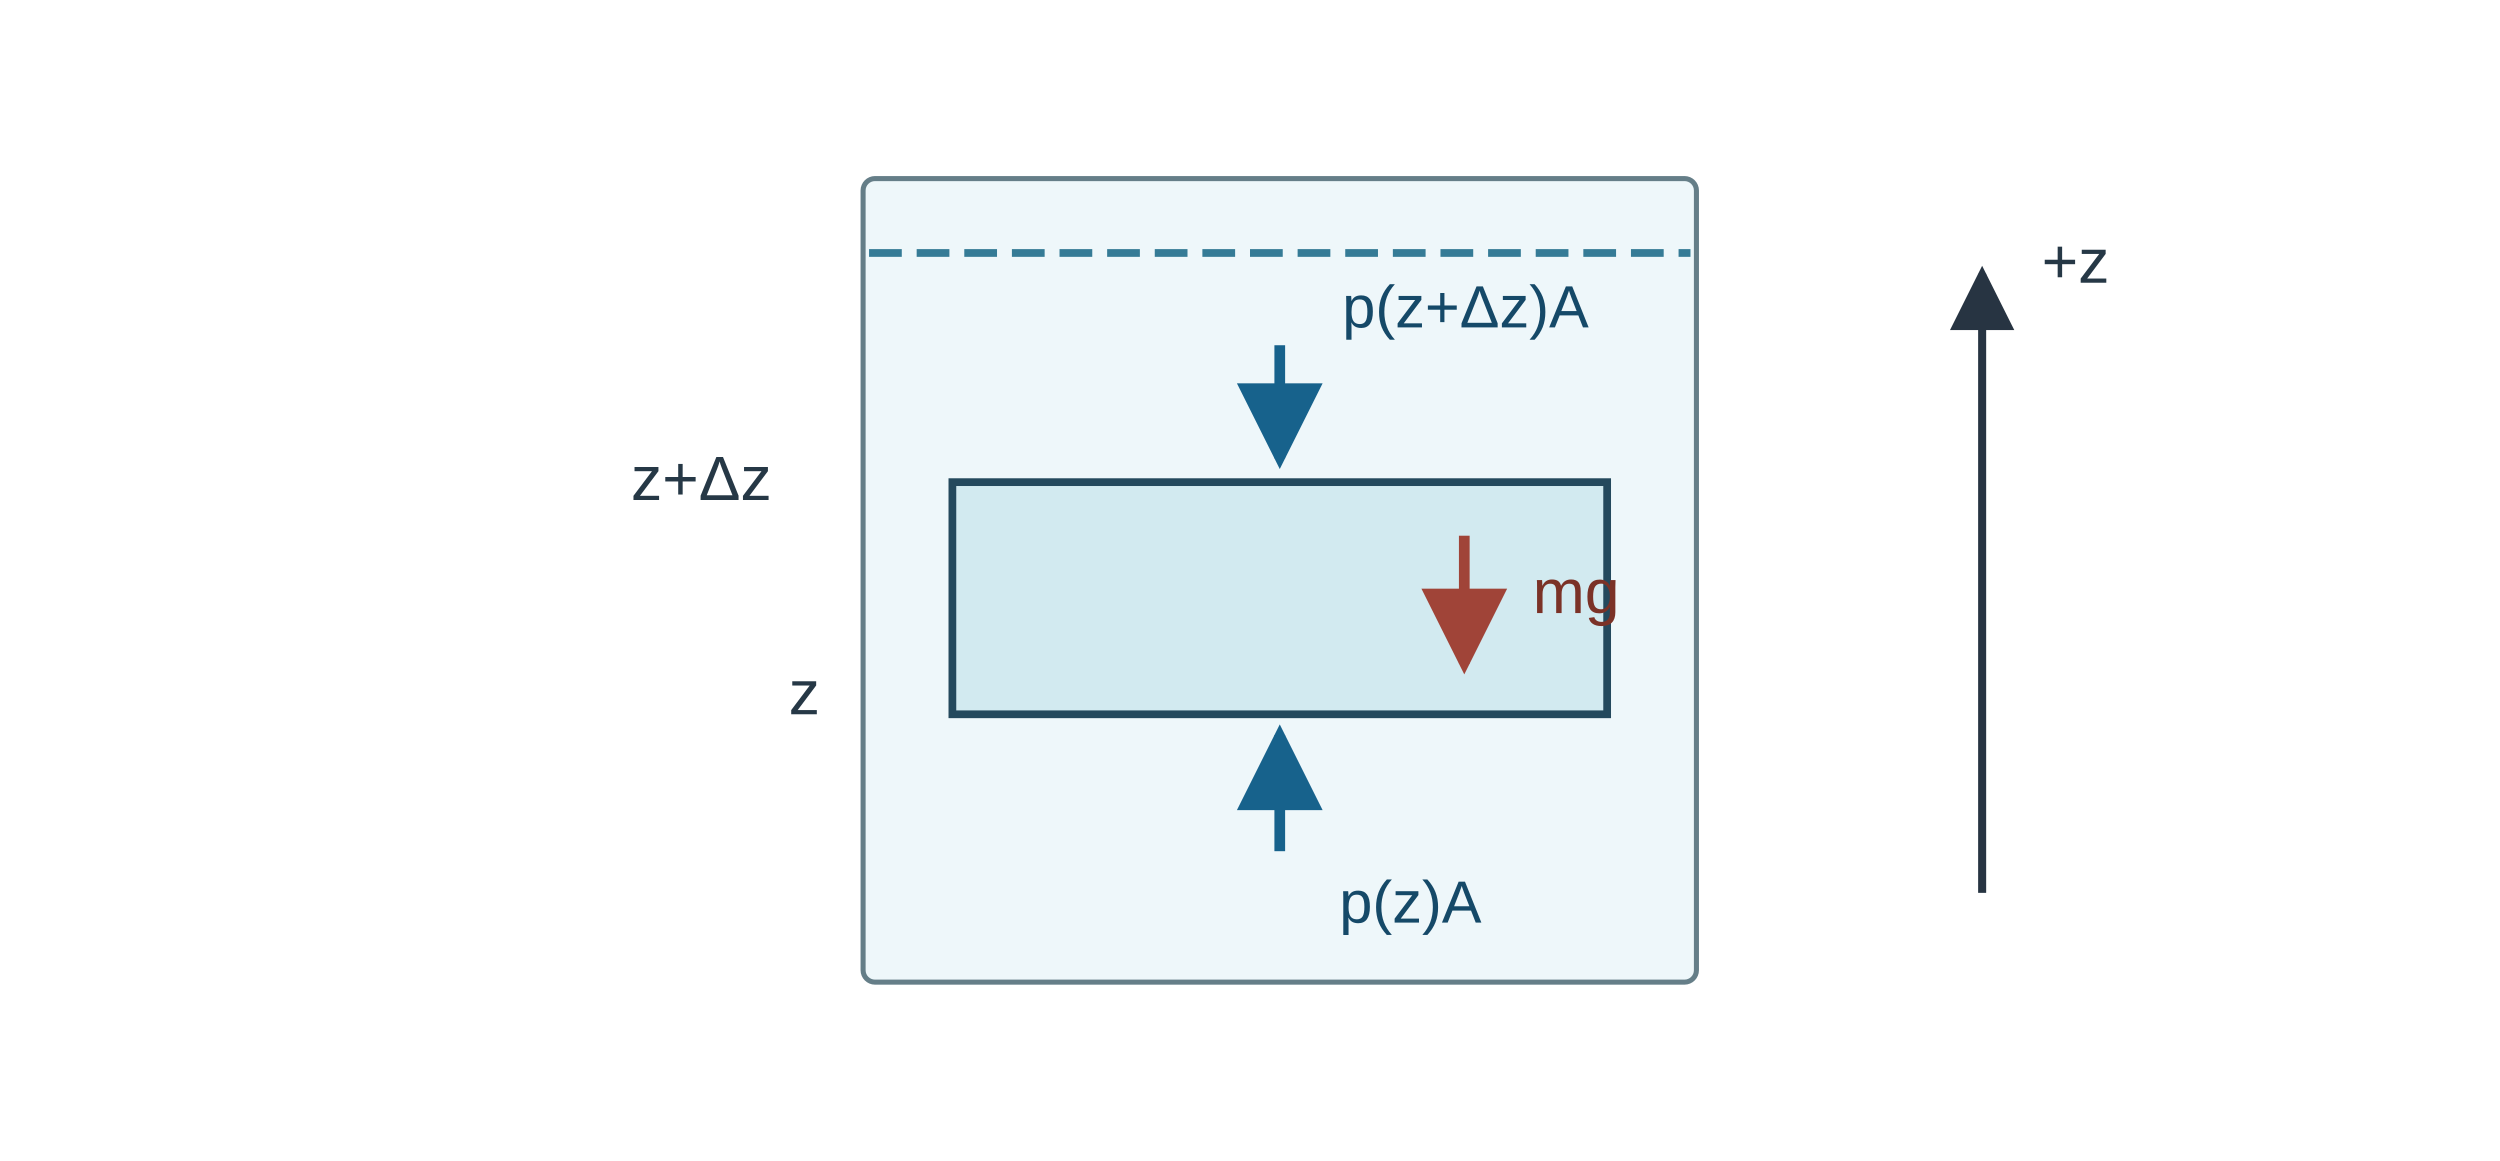
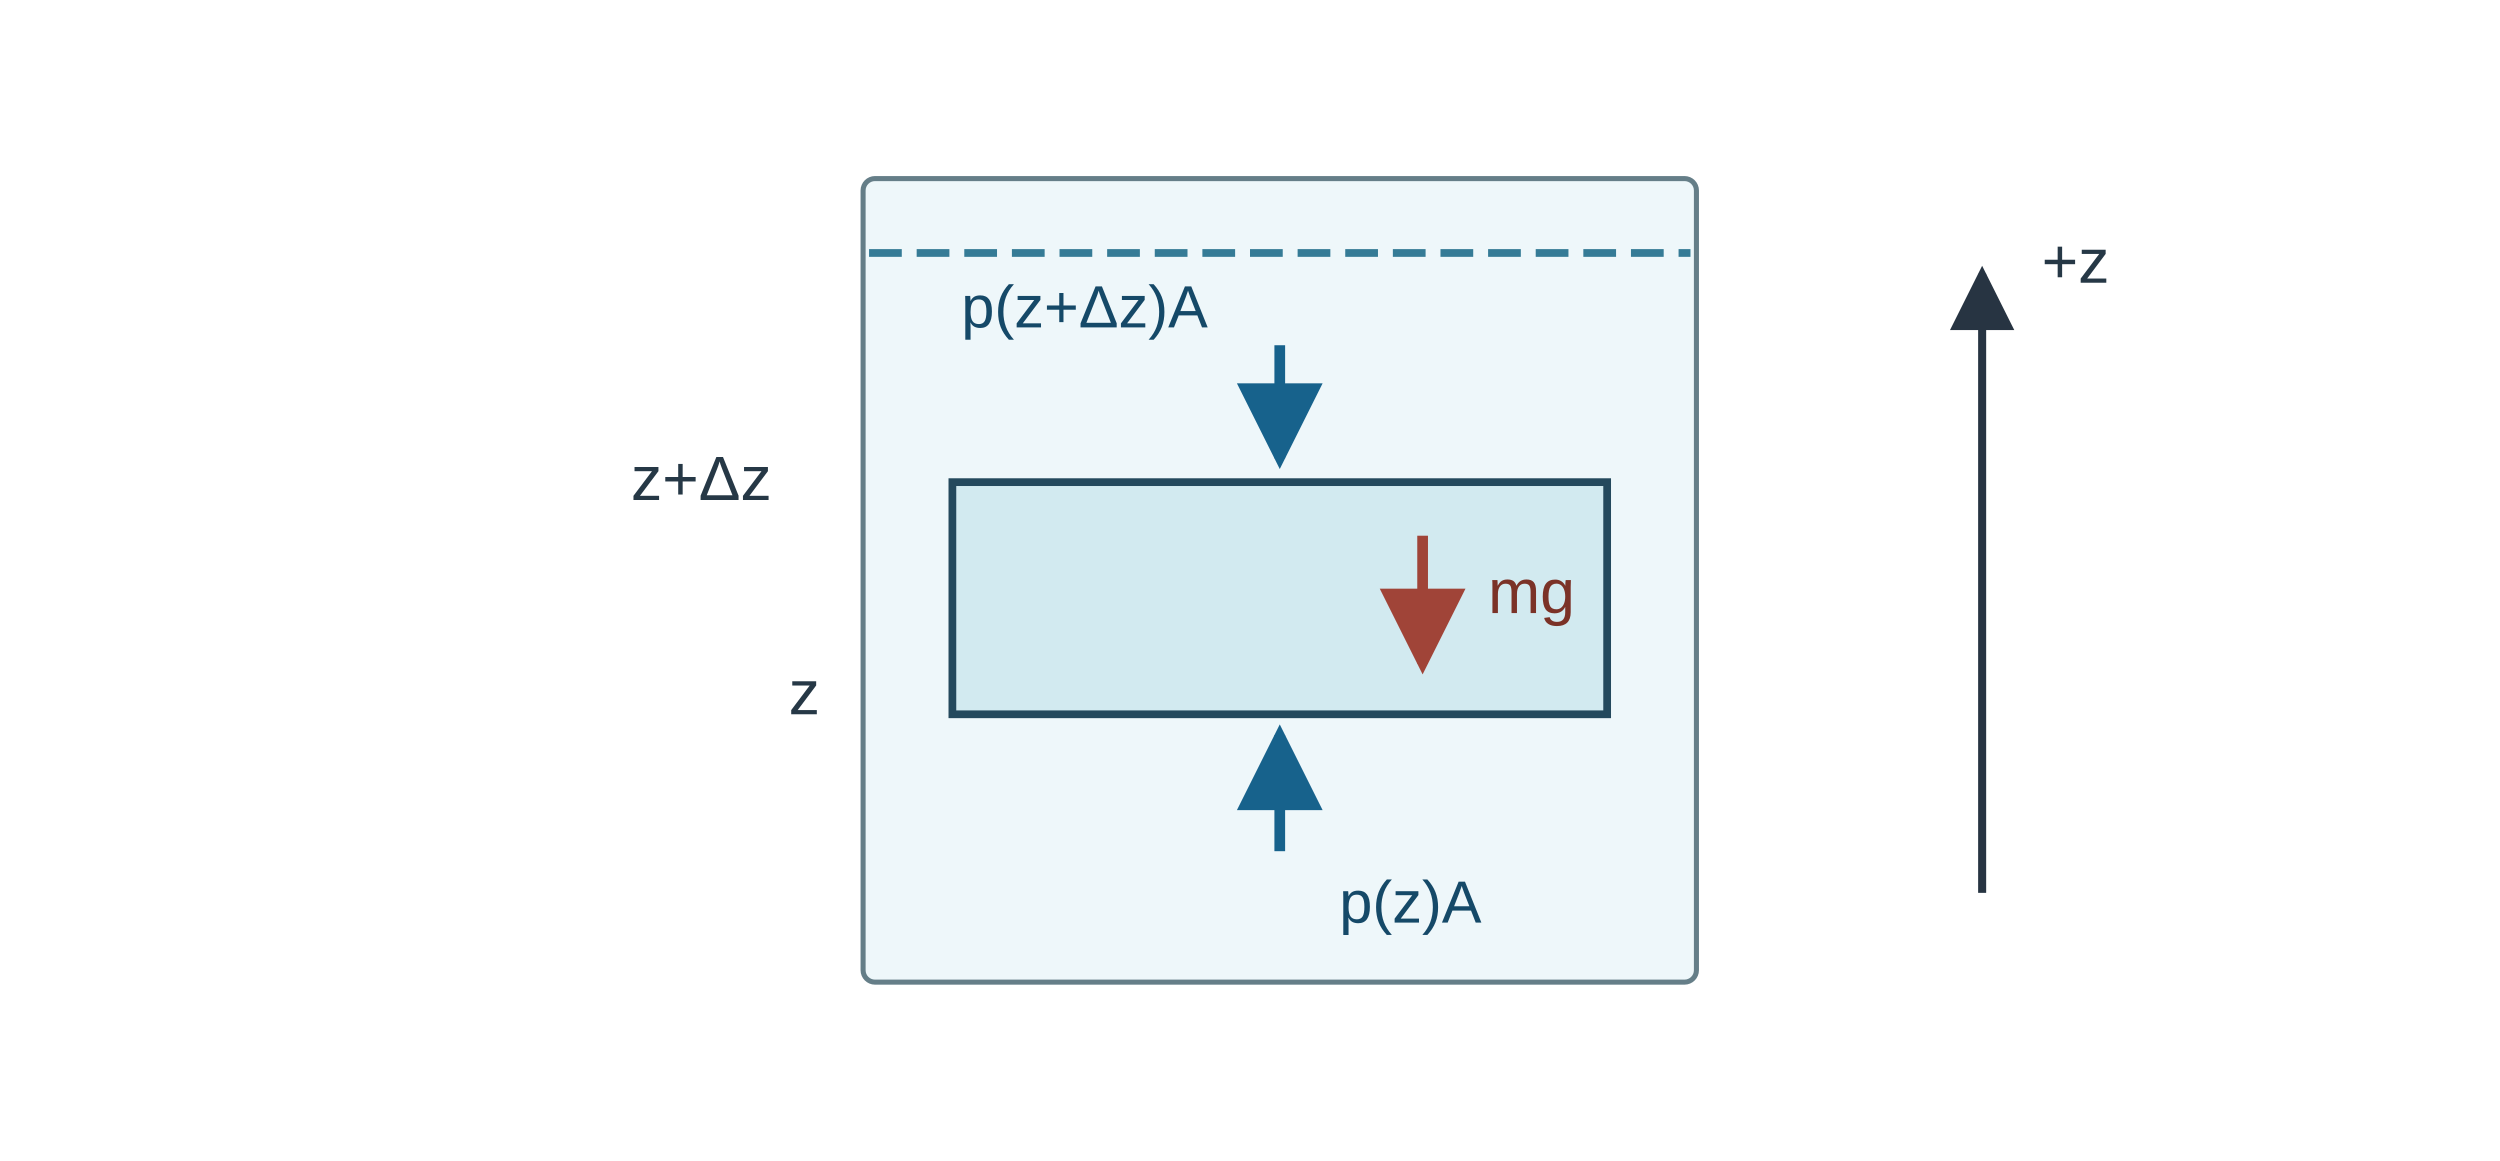
<svg xmlns="http://www.w3.org/2000/svg" viewBox="0 0 840 390" role="img" aria-labelledby="title desc" data-layout-lint="strict">
  <defs>
    <marker id="pressure-head" markerWidth="9" markerHeight="9" refX="7" refY="4" orient="auto" markerUnits="strokeWidth">
      <path d="M 0 0 L 8 4 L 0 8 z" fill="#17628c" />
    </marker>
    <marker id="gravity-head" markerWidth="9" markerHeight="9" refX="7" refY="4" orient="auto" markerUnits="strokeWidth">
      <path d="M 0 0 L 8 4 L 0 8 z" fill="#a04438" />
    </marker>
    <marker id="axis-head" markerWidth="9" markerHeight="9" refX="7" refY="4" orient="auto" markerUnits="strokeWidth">
      <path d="M 0 0 L 8 4 L 0 8 z" fill="#273442" />
    </marker>
  </defs>
  <rect x="290" y="60" width="280" height="270" rx="4" fill="#eef7fa" stroke="#657e88" stroke-width="1.7" />
  <path d="M 292 85 H 568" stroke="#357b96" stroke-width="2.6" stroke-dasharray="11 5" />
  <rect x="320" y="162" width="220" height="78" fill="#d2eaf0" stroke="#24495d" stroke-width="2.6" />
  <line x1="430" y1="116" x2="430" y2="154" stroke="#17628c" stroke-width="3.6" marker-end="url(#pressure-head)" />
  <line x1="430" y1="286" x2="430" y2="247" stroke="#17628c" stroke-width="3.6" marker-end="url(#pressure-head)" />
-   <line x1="492" y1="180" x2="492" y2="223" stroke="#a04438" stroke-width="3.6" marker-end="url(#gravity-head)" />
+   <line x1="478" y1="180" x2="478" y2="223" stroke="#a04438" stroke-width="3.6" marker-end="url(#gravity-head)" />
  <line x1="666" y1="300" x2="666" y2="92" stroke="#273442" stroke-width="2.7" marker-end="url(#axis-head)" />
-   <text x="451" y="110" font-family="Arial, sans-serif" font-size="20" fill="#154968">p(z+Δz)A</text>
+   <text x="323" y="110" font-family="Arial, sans-serif" font-size="20" fill="#154968">p(z+Δz)A</text>
  <text x="450" y="310" font-family="Arial, sans-serif" font-size="20" fill="#154968">p(z)A</text>
-   <text x="515" y="206" font-family="Arial, sans-serif" font-size="21" fill="#7b3227">mg</text>
+   <text x="500" y="206" font-family="Arial, sans-serif" font-size="21" fill="#7b3227">mg</text>
  <text x="212" y="168" font-family="Arial, sans-serif" font-size="21" fill="#263846">z+Δz</text>
  <text x="265" y="240" font-family="Arial, sans-serif" font-size="21" fill="#263846">z</text>
  <text x="686" y="95" font-family="Arial, sans-serif" font-size="21" fill="#263846">+z</text>
</svg>
